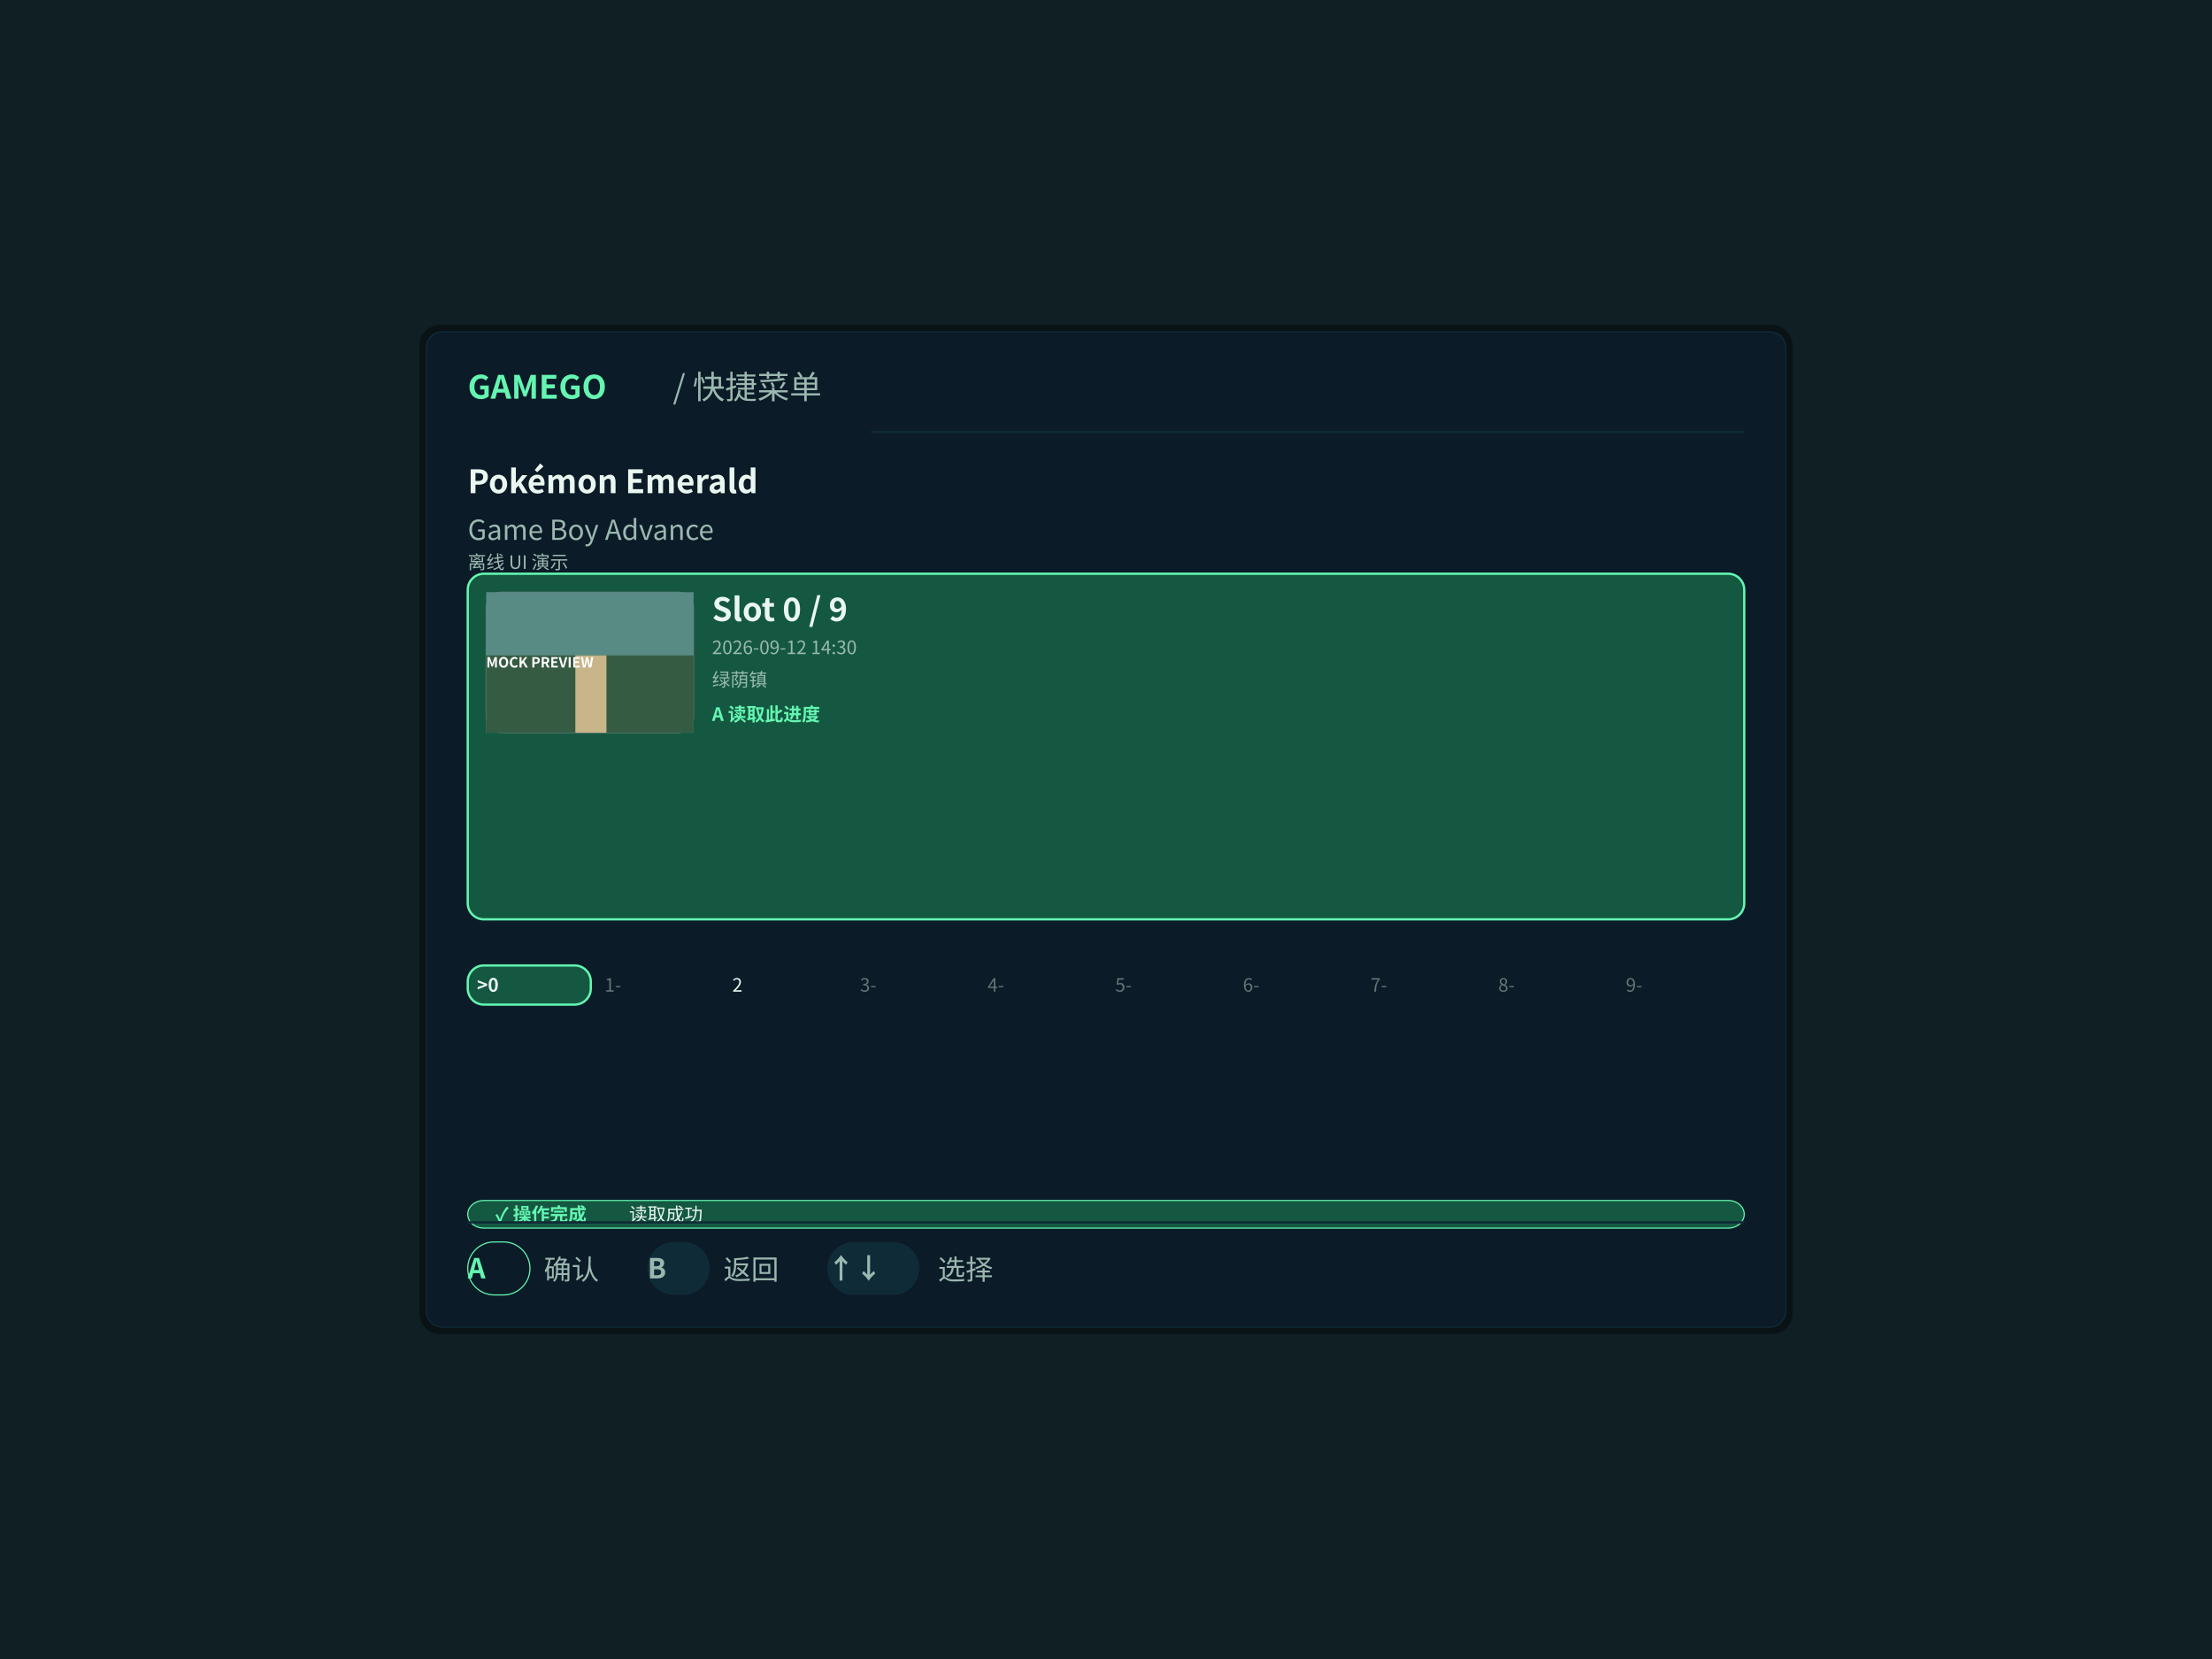
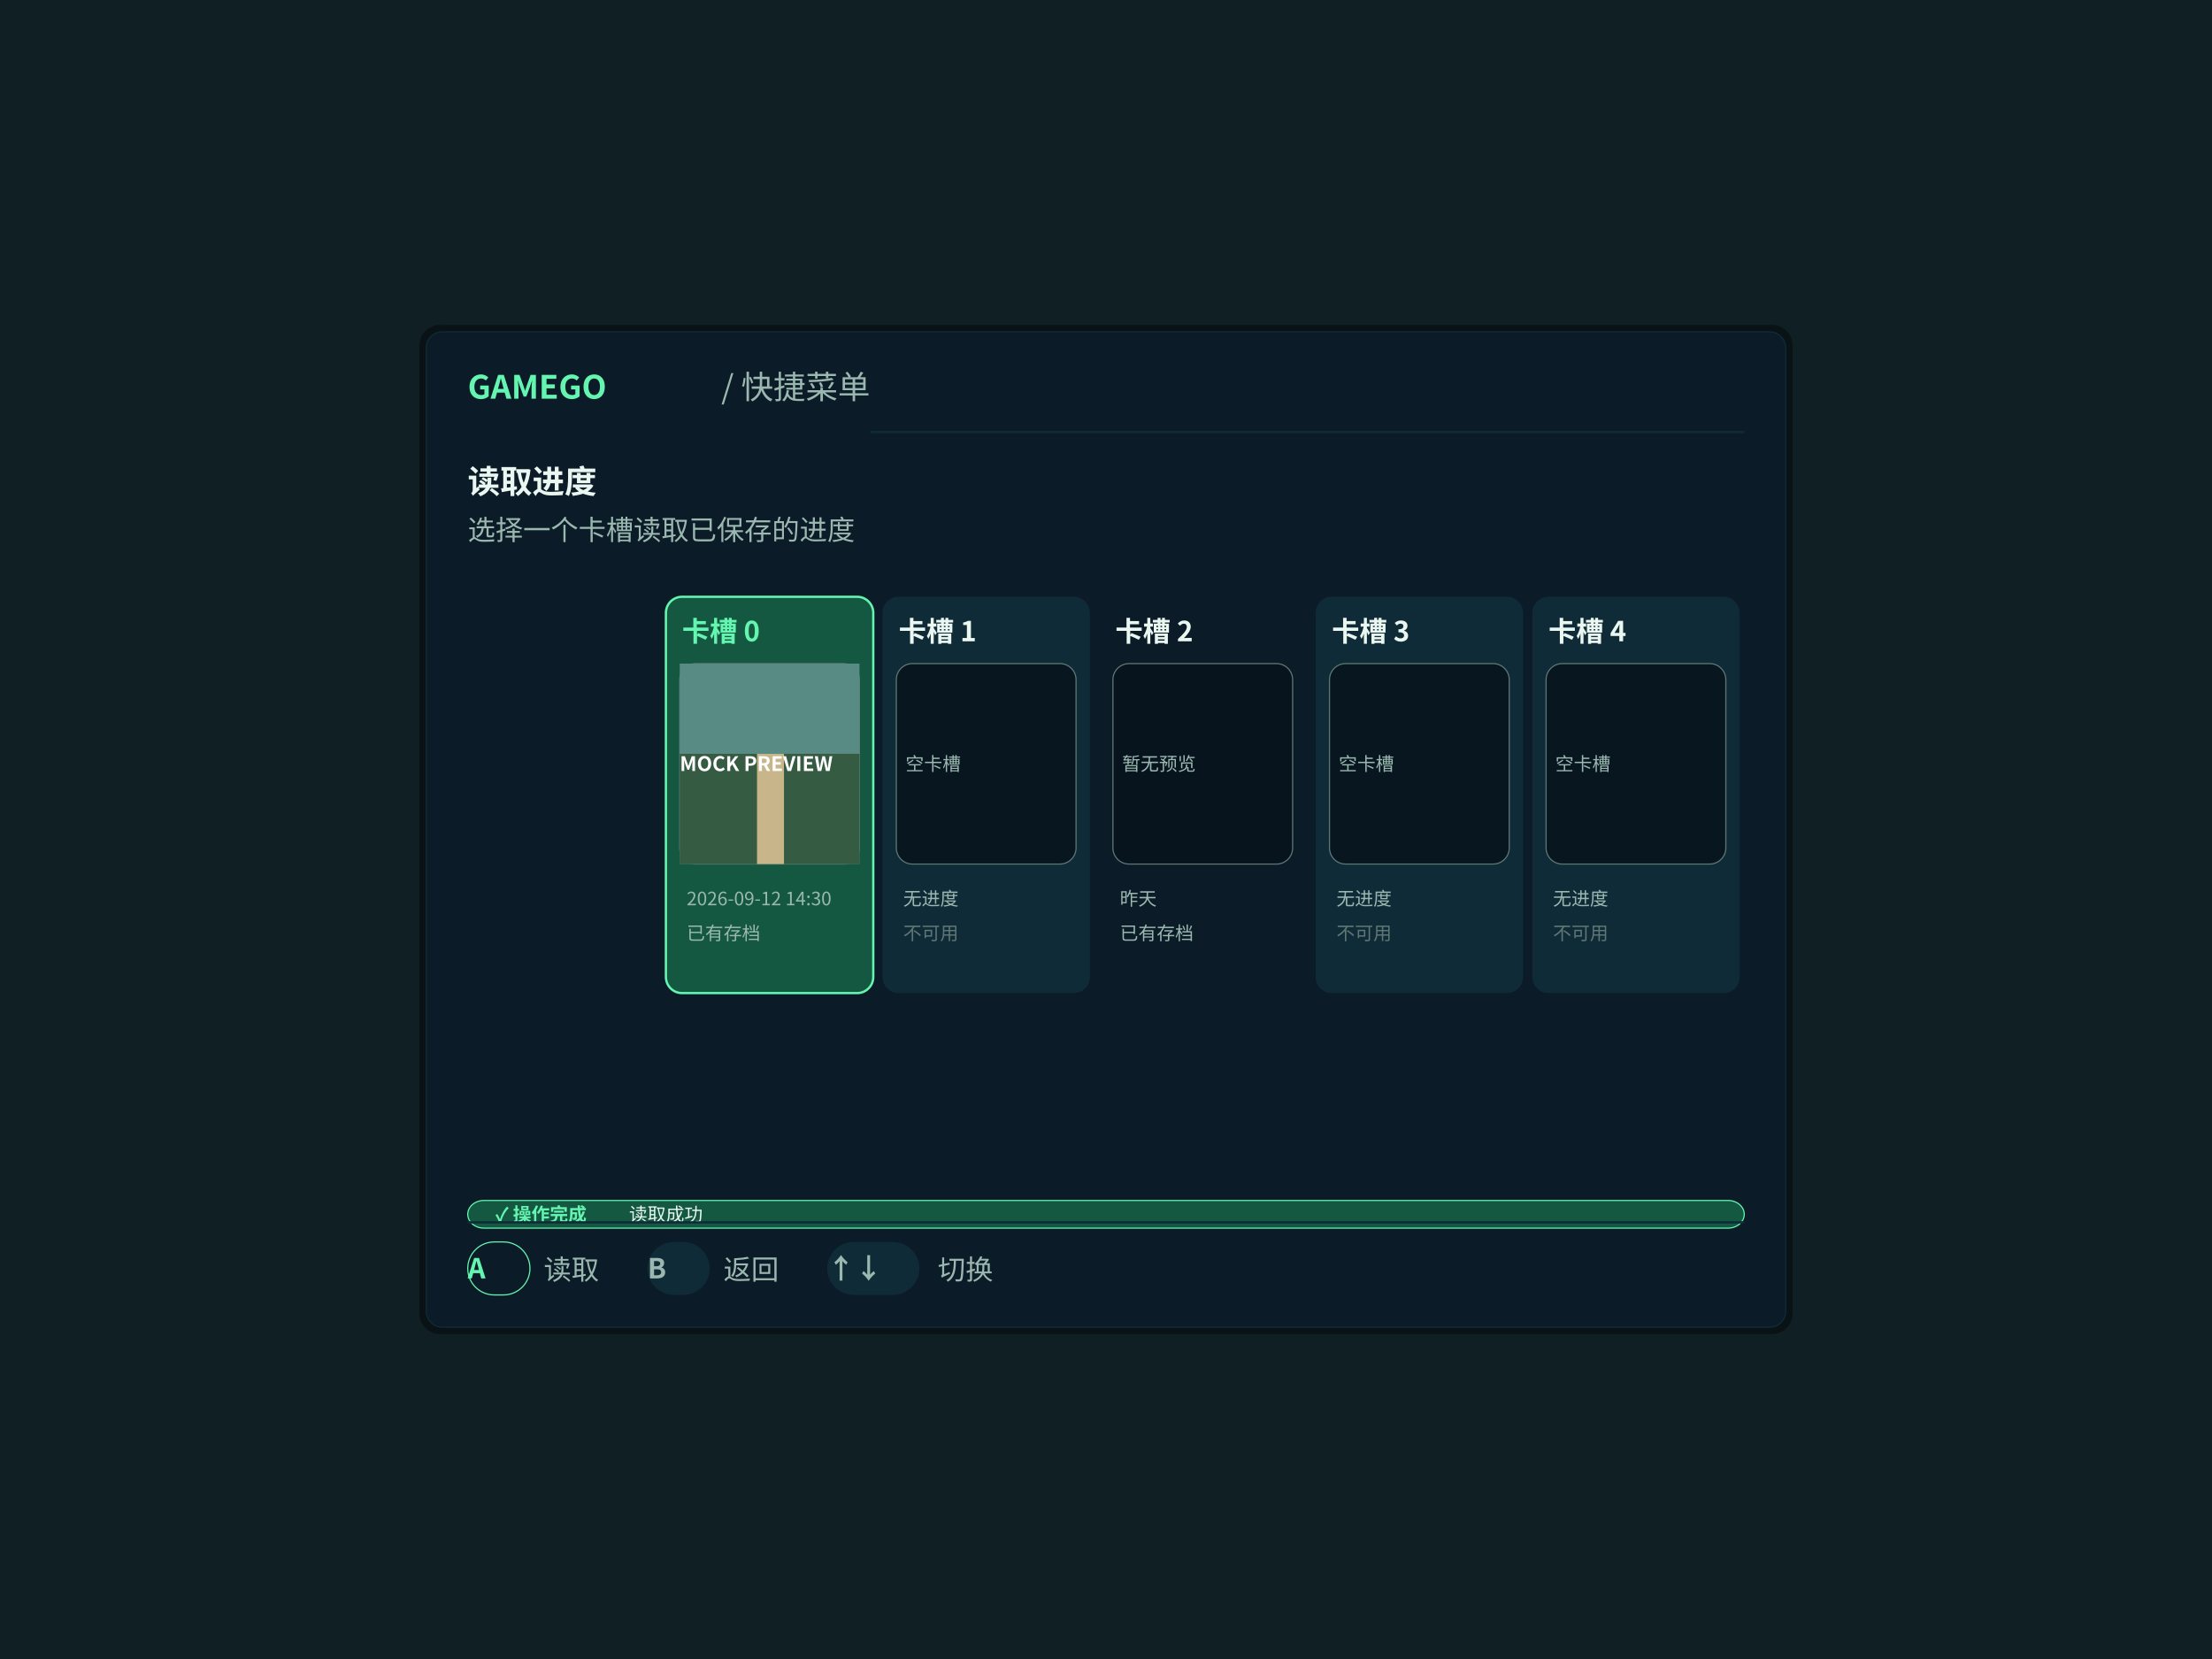
<svg xmlns="http://www.w3.org/2000/svg" width="640" height="480" viewBox="0 0 640 480">
  <rect width="100%" height="100%" fill="#456657" />
  <rect x="0" y="0" width="640" height="480" rx="0" fill="#07131c" fill-opacity="0.851" stroke="#000000" stroke-opacity="0" stroke-width="0" />
  <rect x="121.333" y="94" width="397.333" height="292" rx="6" fill="#000000" fill-opacity="0.4" stroke="#000000" stroke-opacity="0" stroke-width="0" />
  <rect x="123.333" y="96" width="393.333" height="288" rx="4.667" fill="#0b1b27" fill-opacity="1" stroke="#102b38" stroke-opacity="1" stroke-width="0.333" />
  <defs>
    <clipPath id="c0">
-       <rect x="135.333" y="106.667" width="56.667" height="10.667" />
+       <rect x="135.333" y="106.667" width="73.333" height="10.667" />
    </clipPath>
  </defs>
  <text x="135.333" y="115.36" fill="#64f5b1" font-size="9.333" font-weight="600" font-family="PingFang SC,Noto Sans CJK SC,sans-serif" clip-path="url(#c0)">GAMEGO</text>
  <defs>
    <clipPath id="c1">
-       <rect x="194.667" y="106.667" width="310" height="10.667" />
-     </clipPath>
-   </defs>
-   <text x="194.667" y="115.36" fill="#9bb8b0" font-size="9.333" font-weight="400" font-family="PingFang SC,Noto Sans CJK SC,sans-serif" clip-path="url(#c1)">/  快捷菜单</text>
+       <rect x="208.667" y="106.667" width="296" height="10.667" />
+     </clipPath>
+   </defs>
+   <text x="208.667" y="115.36" fill="#9bb8b0" font-size="9.333" font-weight="400" font-family="PingFang SC,Noto Sans CJK SC,sans-serif" clip-path="url(#c1)">/  快捷菜单</text>
  <rect x="252" y="124.667" width="252.667" height="0.667" rx="0" fill="#102b38" fill-opacity="1" stroke="#000000" stroke-opacity="0" stroke-width="0" />
  <defs>
    <clipPath id="c2">
      <rect x="135.333" y="132.667" width="369.333" height="13.333" />
    </clipPath>
  </defs>
-   <text x="135.333" y="142.693" fill="#eaf7f1" font-size="9.333" font-weight="600" font-family="PingFang SC,Noto Sans CJK SC,sans-serif" clip-path="url(#c2)">Pokémon Emerald</text>
+   <text x="135.333" y="142.693" fill="#eaf7f1" font-size="9.333" font-weight="600" font-family="PingFang SC,Noto Sans CJK SC,sans-serif" clip-path="url(#c2)">读取进度</text>
  <defs>
    <clipPath id="c3">
      <rect x="135.333" y="148" width="369.333" height="10.667" />
    </clipPath>
  </defs>
-   <text x="135.333" y="156.213" fill="#9bb8b0" font-size="8" font-weight="400" font-family="PingFang SC,Noto Sans CJK SC,sans-serif" clip-path="url(#c3)">Game Boy Advance</text>
+   <text x="135.333" y="156.213" fill="#9bb8b0" font-size="8" font-weight="400" font-family="PingFang SC,Noto Sans CJK SC,sans-serif" clip-path="url(#c3)">选择一个卡槽读取已保存的进度</text>
+   <rect x="192.667" y="172.667" width="60" height="114.667" rx="4.667" fill="#145841" fill-opacity="1" stroke="#64f5b1" stroke-opacity="1" stroke-width="0.667" />
  <defs>
    <clipPath id="c4">
-       <rect x="135.333" y="158.667" width="369.333" height="8" />
-     </clipPath>
-   </defs>
-   <text x="135.333" y="164.587" fill="#9bb8b0" font-size="5.333" font-weight="400" font-family="PingFang SC,Noto Sans CJK SC,sans-serif" clip-path="url(#c4)">离线 UI 演示</text>
+       <rect x="197.333" y="178" width="50.667" height="9.333" />
+     </clipPath>
+   </defs>
+   <text x="197.333" y="185.547" fill="#64f5b1" font-size="8" font-weight="600" font-family="PingFang SC,Noto Sans CJK SC,sans-serif" clip-path="url(#c4)">卡槽 0</text>
+   <rect x="196.667" y="192" width="52" height="58" rx="4.667" fill="#07131c" fill-opacity="0.851" stroke="#5f7774" stroke-opacity="1" stroke-width="0.333" />
+   <rect x="196.667" y="192" width="52" height="58" rx="0" fill="#598b85" fill-opacity="1" stroke="#000000" stroke-opacity="0" stroke-width="0" />
+   <rect x="196.667" y="218.1" width="52" height="31.9" rx="0" fill="#355b42" fill-opacity="1" stroke="#000000" stroke-opacity="0" stroke-width="0" />
+   <rect x="219.027" y="218.1" width="7.8" height="31.9" rx="0" fill="#c8b589" fill-opacity="1" stroke="#000000" stroke-opacity="0" stroke-width="0" />
  <defs>
    <clipPath id="c5">
-       <rect x="135.333" y="166" width="369.333" height="25.333" />
-     </clipPath>
-   </defs>
-   <text x="135.333" y="182.027" fill="#eaf7f1" font-size="9.333" font-weight="600" font-family="PingFang SC,Noto Sans CJK SC,sans-serif" clip-path="url(#c5)">读取进度</text>
-   <rect x="135.333" y="166" width="369.333" height="100" rx="4.667" fill="#145841" fill-opacity="1" stroke="#64f5b1" stroke-opacity="1" stroke-width="0.667" />
-   <rect x="140.667" y="171.333" width="60" height="40.667" rx="4.667" fill="#07131c" fill-opacity="0.851" stroke="#5f7774" stroke-opacity="1" stroke-width="0.333" />
-   <rect x="140.667" y="171.333" width="60" height="40.667" rx="0" fill="#598b85" fill-opacity="1" stroke="#000000" stroke-opacity="0" stroke-width="0" />
-   <rect x="140.667" y="189.633" width="60" height="22.367" rx="0" fill="#355b42" fill-opacity="1" stroke="#000000" stroke-opacity="0" stroke-width="0" />
-   <rect x="166.467" y="189.633" width="9" height="22.367" rx="0" fill="#c8b589" fill-opacity="1" stroke="#000000" stroke-opacity="0" stroke-width="0" />
+       <rect x="196.667" y="192" width="52" height="58" />
+     </clipPath>
+   </defs>
+   <text x="196.667" y="223.088" fill="#ffffff" font-size="5.8" font-weight="600" font-family="PingFang SC,Noto Sans CJK SC,sans-serif" clip-path="url(#c5)">MOCK PREVIEW</text>
  <defs>
    <clipPath id="c6">
-       <rect x="140.667" y="171.333" width="60" height="40.667" />
-     </clipPath>
-   </defs>
-   <text x="140.667" y="193.131" fill="#ffffff" font-size="4.067" font-weight="600" font-family="PingFang SC,Noto Sans CJK SC,sans-serif" clip-path="url(#c6)">MOCK PREVIEW</text>
+       <rect x="198.667" y="256" width="48" height="8" />
+     </clipPath>
+   </defs>
+   <text x="198.667" y="261.92" fill="#9bb8b0" font-size="5.333" font-weight="400" font-family="PingFang SC,Noto Sans CJK SC,sans-serif" clip-path="url(#c6)">2026-09-12 14:30</text>
  <defs>
    <clipPath id="c7">
-       <rect x="206" y="171.333" width="298.667" height="10" />
-     </clipPath>
-   </defs>
-   <text x="206" y="179.693" fill="#eaf7f1" font-size="9.333" font-weight="600" font-family="PingFang SC,Noto Sans CJK SC,sans-serif" clip-path="url(#c7)">Slot 0  /  9</text>
+       <rect x="198.667" y="266" width="48" height="8" />
+     </clipPath>
+   </defs>
+   <text x="198.667" y="271.92" fill="#9bb8b0" font-size="5.333" font-weight="400" font-family="PingFang SC,Noto Sans CJK SC,sans-serif" clip-path="url(#c7)">已有存档</text>
+   <rect x="255.333" y="172.667" width="60" height="114.667" rx="4.667" fill="#102b38" fill-opacity="1" stroke="#000000" stroke-opacity="0" stroke-width="0" />
  <defs>
    <clipPath id="c8">
-       <rect x="206" y="183.333" width="298.667" height="8" />
-     </clipPath>
-   </defs>
-   <text x="206" y="189.253" fill="#9bb8b0" font-size="5.333" font-weight="400" font-family="PingFang SC,Noto Sans CJK SC,sans-serif" clip-path="url(#c8)">2026-09-12 14:30</text>
+       <rect x="260" y="178" width="50.667" height="9.333" />
+     </clipPath>
+   </defs>
+   <text x="260" y="185.547" fill="#eaf7f1" font-size="8" font-weight="600" font-family="PingFang SC,Noto Sans CJK SC,sans-serif" clip-path="url(#c8)">卡槽 1</text>
+   <rect x="259.333" y="192" width="52" height="58" rx="4.667" fill="#07131c" fill-opacity="0.851" stroke="#5f7774" stroke-opacity="1" stroke-width="0.333" />
  <defs>
    <clipPath id="c9">
-       <rect x="206" y="192.667" width="298.667" height="8" />
-     </clipPath>
-   </defs>
-   <text x="206" y="198.587" fill="#9bb8b0" font-size="5.333" font-weight="400" font-family="PingFang SC,Noto Sans CJK SC,sans-serif" clip-path="url(#c9)">绿荫镇</text>
+       <rect x="262" y="192" width="46.667" height="58" />
+     </clipPath>
+   </defs>
+   <text x="262" y="222.92" fill="#9bb8b0" font-size="5.333" font-weight="400" font-family="PingFang SC,Noto Sans CJK SC,sans-serif" clip-path="url(#c9)">空卡槽</text>
  <defs>
    <clipPath id="c10">
-       <rect x="206" y="202.667" width="298.667" height="8" />
-     </clipPath>
-   </defs>
-   <text x="206" y="208.587" fill="#64f5b1" font-size="5.333" font-weight="600" font-family="PingFang SC,Noto Sans CJK SC,sans-serif" clip-path="url(#c10)">A 读取此进度</text>
-   <rect x="135.333" y="279.333" width="35.6" height="11.333" rx="4.667" fill="#145841" fill-opacity="1" stroke="#64f5b1" stroke-opacity="1" stroke-width="0.667" />
+       <rect x="261.333" y="256" width="48" height="8" />
+     </clipPath>
+   </defs>
+   <text x="261.333" y="261.92" fill="#9bb8b0" font-size="5.333" font-weight="400" font-family="PingFang SC,Noto Sans CJK SC,sans-serif" clip-path="url(#c10)">无进度</text>
  <defs>
    <clipPath id="c11">
-       <rect x="138" y="279.333" width="30.267" height="11.333" />
-     </clipPath>
-   </defs>
-   <text x="138" y="286.92" fill="#eaf7f1" font-size="5.333" font-weight="600" font-family="PingFang SC,Noto Sans CJK SC,sans-serif" clip-path="url(#c11)">&gt;0 </text>
-   <rect x="172.267" y="279.333" width="35.6" height="11.333" rx="4.667" fill="#0b1b27" fill-opacity="1" stroke="#000000" stroke-opacity="0" stroke-width="0" />
+       <rect x="261.333" y="266" width="48" height="8" />
+     </clipPath>
+   </defs>
+   <text x="261.333" y="271.92" fill="#5f7774" font-size="5.333" font-weight="400" font-family="PingFang SC,Noto Sans CJK SC,sans-serif" clip-path="url(#c11)">不可用</text>
+   <rect x="318" y="172.667" width="60" height="114.667" rx="4.667" fill="#0b1b27" fill-opacity="1" stroke="#000000" stroke-opacity="0" stroke-width="0" />
  <defs>
    <clipPath id="c12">
-       <rect x="174.933" y="279.333" width="30.267" height="11.333" />
-     </clipPath>
-   </defs>
-   <text x="174.933" y="286.92" fill="#5f7774" font-size="5.333" font-weight="400" font-family="PingFang SC,Noto Sans CJK SC,sans-serif" clip-path="url(#c12)"> 1-</text>
-   <rect x="209.2" y="279.333" width="35.6" height="11.333" rx="4.667" fill="#0b1b27" fill-opacity="1" stroke="#000000" stroke-opacity="0" stroke-width="0" />
+       <rect x="322.667" y="178" width="50.667" height="9.333" />
+     </clipPath>
+   </defs>
+   <text x="322.667" y="185.547" fill="#eaf7f1" font-size="8" font-weight="600" font-family="PingFang SC,Noto Sans CJK SC,sans-serif" clip-path="url(#c12)">卡槽 2</text>
+   <rect x="322" y="192" width="52" height="58" rx="4.667" fill="#07131c" fill-opacity="0.851" stroke="#5f7774" stroke-opacity="1" stroke-width="0.333" />
  <defs>
    <clipPath id="c13">
-       <rect x="211.867" y="279.333" width="30.267" height="11.333" />
-     </clipPath>
-   </defs>
-   <text x="211.867" y="286.92" fill="#eaf7f1" font-size="5.333" font-weight="400" font-family="PingFang SC,Noto Sans CJK SC,sans-serif" clip-path="url(#c13)"> 2 </text>
-   <rect x="246.133" y="279.333" width="35.6" height="11.333" rx="4.667" fill="#0b1b27" fill-opacity="1" stroke="#000000" stroke-opacity="0" stroke-width="0" />
+       <rect x="324.667" y="192" width="46.667" height="58" />
+     </clipPath>
+   </defs>
+   <text x="324.667" y="222.92" fill="#9bb8b0" font-size="5.333" font-weight="400" font-family="PingFang SC,Noto Sans CJK SC,sans-serif" clip-path="url(#c13)">暂无预览</text>
  <defs>
    <clipPath id="c14">
-       <rect x="248.8" y="279.333" width="30.267" height="11.333" />
-     </clipPath>
-   </defs>
-   <text x="248.8" y="286.92" fill="#5f7774" font-size="5.333" font-weight="400" font-family="PingFang SC,Noto Sans CJK SC,sans-serif" clip-path="url(#c14)"> 3-</text>
-   <rect x="283.067" y="279.333" width="35.6" height="11.333" rx="4.667" fill="#0b1b27" fill-opacity="1" stroke="#000000" stroke-opacity="0" stroke-width="0" />
+       <rect x="324" y="256" width="48" height="8" />
+     </clipPath>
+   </defs>
+   <text x="324" y="261.92" fill="#9bb8b0" font-size="5.333" font-weight="400" font-family="PingFang SC,Noto Sans CJK SC,sans-serif" clip-path="url(#c14)">昨天</text>
  <defs>
    <clipPath id="c15">
-       <rect x="285.733" y="279.333" width="30.267" height="11.333" />
-     </clipPath>
-   </defs>
-   <text x="285.733" y="286.92" fill="#5f7774" font-size="5.333" font-weight="400" font-family="PingFang SC,Noto Sans CJK SC,sans-serif" clip-path="url(#c15)"> 4-</text>
-   <rect x="320" y="279.333" width="35.6" height="11.333" rx="4.667" fill="#0b1b27" fill-opacity="1" stroke="#000000" stroke-opacity="0" stroke-width="0" />
+       <rect x="324" y="266" width="48" height="8" />
+     </clipPath>
+   </defs>
+   <text x="324" y="271.92" fill="#9bb8b0" font-size="5.333" font-weight="400" font-family="PingFang SC,Noto Sans CJK SC,sans-serif" clip-path="url(#c15)">已有存档</text>
+   <rect x="380.667" y="172.667" width="60" height="114.667" rx="4.667" fill="#102b38" fill-opacity="1" stroke="#000000" stroke-opacity="0" stroke-width="0" />
  <defs>
    <clipPath id="c16">
-       <rect x="322.667" y="279.333" width="30.267" height="11.333" />
-     </clipPath>
-   </defs>
-   <text x="322.667" y="286.92" fill="#5f7774" font-size="5.333" font-weight="400" font-family="PingFang SC,Noto Sans CJK SC,sans-serif" clip-path="url(#c16)"> 5-</text>
-   <rect x="356.933" y="279.333" width="35.6" height="11.333" rx="4.667" fill="#0b1b27" fill-opacity="1" stroke="#000000" stroke-opacity="0" stroke-width="0" />
+       <rect x="385.333" y="178" width="50.667" height="9.333" />
+     </clipPath>
+   </defs>
+   <text x="385.333" y="185.547" fill="#eaf7f1" font-size="8" font-weight="600" font-family="PingFang SC,Noto Sans CJK SC,sans-serif" clip-path="url(#c16)">卡槽 3</text>
+   <rect x="384.667" y="192" width="52" height="58" rx="4.667" fill="#07131c" fill-opacity="0.851" stroke="#5f7774" stroke-opacity="1" stroke-width="0.333" />
  <defs>
    <clipPath id="c17">
-       <rect x="359.6" y="279.333" width="30.267" height="11.333" />
-     </clipPath>
-   </defs>
-   <text x="359.6" y="286.92" fill="#5f7774" font-size="5.333" font-weight="400" font-family="PingFang SC,Noto Sans CJK SC,sans-serif" clip-path="url(#c17)"> 6-</text>
-   <rect x="393.867" y="279.333" width="35.6" height="11.333" rx="4.667" fill="#0b1b27" fill-opacity="1" stroke="#000000" stroke-opacity="0" stroke-width="0" />
+       <rect x="387.333" y="192" width="46.667" height="58" />
+     </clipPath>
+   </defs>
+   <text x="387.333" y="222.92" fill="#9bb8b0" font-size="5.333" font-weight="400" font-family="PingFang SC,Noto Sans CJK SC,sans-serif" clip-path="url(#c17)">空卡槽</text>
  <defs>
    <clipPath id="c18">
-       <rect x="396.533" y="279.333" width="30.267" height="11.333" />
-     </clipPath>
-   </defs>
-   <text x="396.533" y="286.92" fill="#5f7774" font-size="5.333" font-weight="400" font-family="PingFang SC,Noto Sans CJK SC,sans-serif" clip-path="url(#c18)"> 7-</text>
-   <rect x="430.8" y="279.333" width="35.6" height="11.333" rx="4.667" fill="#0b1b27" fill-opacity="1" stroke="#000000" stroke-opacity="0" stroke-width="0" />
+       <rect x="386.667" y="256" width="48" height="8" />
+     </clipPath>
+   </defs>
+   <text x="386.667" y="261.92" fill="#9bb8b0" font-size="5.333" font-weight="400" font-family="PingFang SC,Noto Sans CJK SC,sans-serif" clip-path="url(#c18)">无进度</text>
  <defs>
    <clipPath id="c19">
-       <rect x="433.467" y="279.333" width="30.267" height="11.333" />
-     </clipPath>
-   </defs>
-   <text x="433.467" y="286.92" fill="#5f7774" font-size="5.333" font-weight="400" font-family="PingFang SC,Noto Sans CJK SC,sans-serif" clip-path="url(#c19)"> 8-</text>
-   <rect x="467.733" y="279.333" width="35.6" height="11.333" rx="4.667" fill="#0b1b27" fill-opacity="1" stroke="#000000" stroke-opacity="0" stroke-width="0" />
+       <rect x="386.667" y="266" width="48" height="8" />
+     </clipPath>
+   </defs>
+   <text x="386.667" y="271.92" fill="#5f7774" font-size="5.333" font-weight="400" font-family="PingFang SC,Noto Sans CJK SC,sans-serif" clip-path="url(#c19)">不可用</text>
+   <rect x="443.333" y="172.667" width="60" height="114.667" rx="4.667" fill="#102b38" fill-opacity="1" stroke="#000000" stroke-opacity="0" stroke-width="0" />
  <defs>
    <clipPath id="c20">
-       <rect x="470.4" y="279.333" width="30.267" height="11.333" />
-     </clipPath>
-   </defs>
-   <text x="470.4" y="286.92" fill="#5f7774" font-size="5.333" font-weight="400" font-family="PingFang SC,Noto Sans CJK SC,sans-serif" clip-path="url(#c20)"> 9-</text>
+       <rect x="448" y="178" width="50.667" height="9.333" />
+     </clipPath>
+   </defs>
+   <text x="448" y="185.547" fill="#eaf7f1" font-size="8" font-weight="600" font-family="PingFang SC,Noto Sans CJK SC,sans-serif" clip-path="url(#c20)">卡槽 4</text>
+   <rect x="447.333" y="192" width="52" height="58" rx="4.667" fill="#07131c" fill-opacity="0.851" stroke="#5f7774" stroke-opacity="1" stroke-width="0.333" />
+   <defs>
+     <clipPath id="c21">
+       <rect x="450" y="192" width="46.667" height="58" />
+     </clipPath>
+   </defs>
+   <text x="450" y="222.92" fill="#9bb8b0" font-size="5.333" font-weight="400" font-family="PingFang SC,Noto Sans CJK SC,sans-serif" clip-path="url(#c21)">空卡槽</text>
+   <defs>
+     <clipPath id="c22">
+       <rect x="449.333" y="256" width="48" height="8" />
+     </clipPath>
+   </defs>
+   <text x="449.333" y="261.92" fill="#9bb8b0" font-size="5.333" font-weight="400" font-family="PingFang SC,Noto Sans CJK SC,sans-serif" clip-path="url(#c22)">无进度</text>
+   <defs>
+     <clipPath id="c23">
+       <rect x="449.333" y="266" width="48" height="8" />
+     </clipPath>
+   </defs>
+   <text x="449.333" y="271.92" fill="#5f7774" font-size="5.333" font-weight="400" font-family="PingFang SC,Noto Sans CJK SC,sans-serif" clip-path="url(#c23)">不可用</text>
  <rect x="135.333" y="347.333" width="369.333" height="8" rx="4.667" fill="#145841" fill-opacity="1" stroke="#64f5b1" stroke-opacity="1" stroke-width="0.333" />
  <defs>
-     <clipPath id="c21">
+     <clipPath id="c24">
      <rect x="143.333" y="347.333" width="353.333" height="8" />
    </clipPath>
  </defs>
-   <text x="143.333" y="353.253" fill="#64f5b1" font-size="5.333" font-weight="600" font-family="PingFang SC,Noto Sans CJK SC,sans-serif" clip-path="url(#c21)">✓ 操作完成</text>
-   <defs>
-     <clipPath id="c22">
+   <text x="143.333" y="353.253" fill="#64f5b1" font-size="5.333" font-weight="600" font-family="PingFang SC,Noto Sans CJK SC,sans-serif" clip-path="url(#c24)">✓ 操作完成</text>
+   <defs>
+     <clipPath id="c25">
      <rect x="182" y="347.333" width="314.667" height="8" />
    </clipPath>
  </defs>
-   <text x="182" y="353.253" fill="#eaf7f1" font-size="5.333" font-weight="400" font-family="PingFang SC,Noto Sans CJK SC,sans-serif" clip-path="url(#c22)">读取成功</text>
+   <text x="182" y="353.253" fill="#eaf7f1" font-size="5.333" font-weight="400" font-family="PingFang SC,Noto Sans CJK SC,sans-serif" clip-path="url(#c25)">读取成功</text>
  <rect x="135.333" y="353.333" width="369.333" height="0.667" rx="0" fill="#102b38" fill-opacity="1" stroke="#000000" stroke-opacity="0" stroke-width="0" />
  <rect x="135.333" y="359.333" width="18" height="15.333" rx="7.667" fill="#0b1b27" fill-opacity="1" stroke="#64f5b1" stroke-opacity="1" stroke-width="0.333" />
  <defs>
-     <clipPath id="c23">
+     <clipPath id="c26">
      <rect x="135.333" y="359.333" width="18" height="15.333" />
    </clipPath>
  </defs>
-   <text x="135.333" y="369.88" fill="#64f5b1" font-size="8" font-weight="600" font-family="PingFang SC,Noto Sans CJK SC,sans-serif" clip-path="url(#c23)">A</text>
-   <defs>
-     <clipPath id="c24">
+   <text x="135.333" y="369.88" fill="#64f5b1" font-size="8" font-weight="600" font-family="PingFang SC,Noto Sans CJK SC,sans-serif" clip-path="url(#c26)">A</text>
+   <defs>
+     <clipPath id="c27">
      <rect x="157.333" y="359.333" width="33.333" height="16" />
    </clipPath>
  </defs>
-   <text x="157.333" y="370.213" fill="#9bb8b0" font-size="8" font-weight="400" font-family="PingFang SC,Noto Sans CJK SC,sans-serif" clip-path="url(#c24)">确认</text>
+   <text x="157.333" y="370.213" fill="#9bb8b0" font-size="8" font-weight="400" font-family="PingFang SC,Noto Sans CJK SC,sans-serif" clip-path="url(#c27)">读取</text>
  <rect x="187.333" y="359.333" width="18" height="15.333" rx="7.667" fill="#102b38" fill-opacity="1" stroke="#000000" stroke-opacity="0" stroke-width="0" />
  <defs>
-     <clipPath id="c25">
+     <clipPath id="c28">
      <rect x="187.333" y="359.333" width="18" height="15.333" />
    </clipPath>
  </defs>
-   <text x="187.333" y="369.88" fill="#9bb8b0" font-size="8" font-weight="600" font-family="PingFang SC,Noto Sans CJK SC,sans-serif" clip-path="url(#c25)">B</text>
-   <defs>
-     <clipPath id="c26">
+   <text x="187.333" y="369.88" fill="#9bb8b0" font-size="8" font-weight="600" font-family="PingFang SC,Noto Sans CJK SC,sans-serif" clip-path="url(#c28)">B</text>
+   <defs>
+     <clipPath id="c29">
      <rect x="209.333" y="359.333" width="33.333" height="16" />
    </clipPath>
  </defs>
-   <text x="209.333" y="370.213" fill="#9bb8b0" font-size="8" font-weight="400" font-family="PingFang SC,Noto Sans CJK SC,sans-serif" clip-path="url(#c26)">返回</text>
+   <text x="209.333" y="370.213" fill="#9bb8b0" font-size="8" font-weight="400" font-family="PingFang SC,Noto Sans CJK SC,sans-serif" clip-path="url(#c29)">返回</text>
  <rect x="239.333" y="359.333" width="26.667" height="15.333" rx="7.667" fill="#102b38" fill-opacity="1" stroke="#000000" stroke-opacity="0" stroke-width="0" />
  <defs>
-     <clipPath id="c27">
+     <clipPath id="c30">
      <rect x="239.333" y="359.333" width="26.667" height="15.333" />
    </clipPath>
  </defs>
-   <text x="239.333" y="369.88" fill="#9bb8b0" font-size="8" font-weight="600" font-family="PingFang SC,Noto Sans CJK SC,sans-serif" clip-path="url(#c27)">↑↓</text>
-   <defs>
-     <clipPath id="c28">
+   <text x="239.333" y="369.88" fill="#9bb8b0" font-size="8" font-weight="600" font-family="PingFang SC,Noto Sans CJK SC,sans-serif" clip-path="url(#c30)">↑↓</text>
+   <defs>
+     <clipPath id="c31">
      <rect x="271.333" y="359.333" width="33.333" height="16" />
    </clipPath>
  </defs>
-   <text x="271.333" y="370.213" fill="#9bb8b0" font-size="8" font-weight="400" font-family="PingFang SC,Noto Sans CJK SC,sans-serif" clip-path="url(#c28)">选择</text>
+   <text x="271.333" y="370.213" fill="#9bb8b0" font-size="8" font-weight="400" font-family="PingFang SC,Noto Sans CJK SC,sans-serif" clip-path="url(#c31)">切换</text>
</svg>
